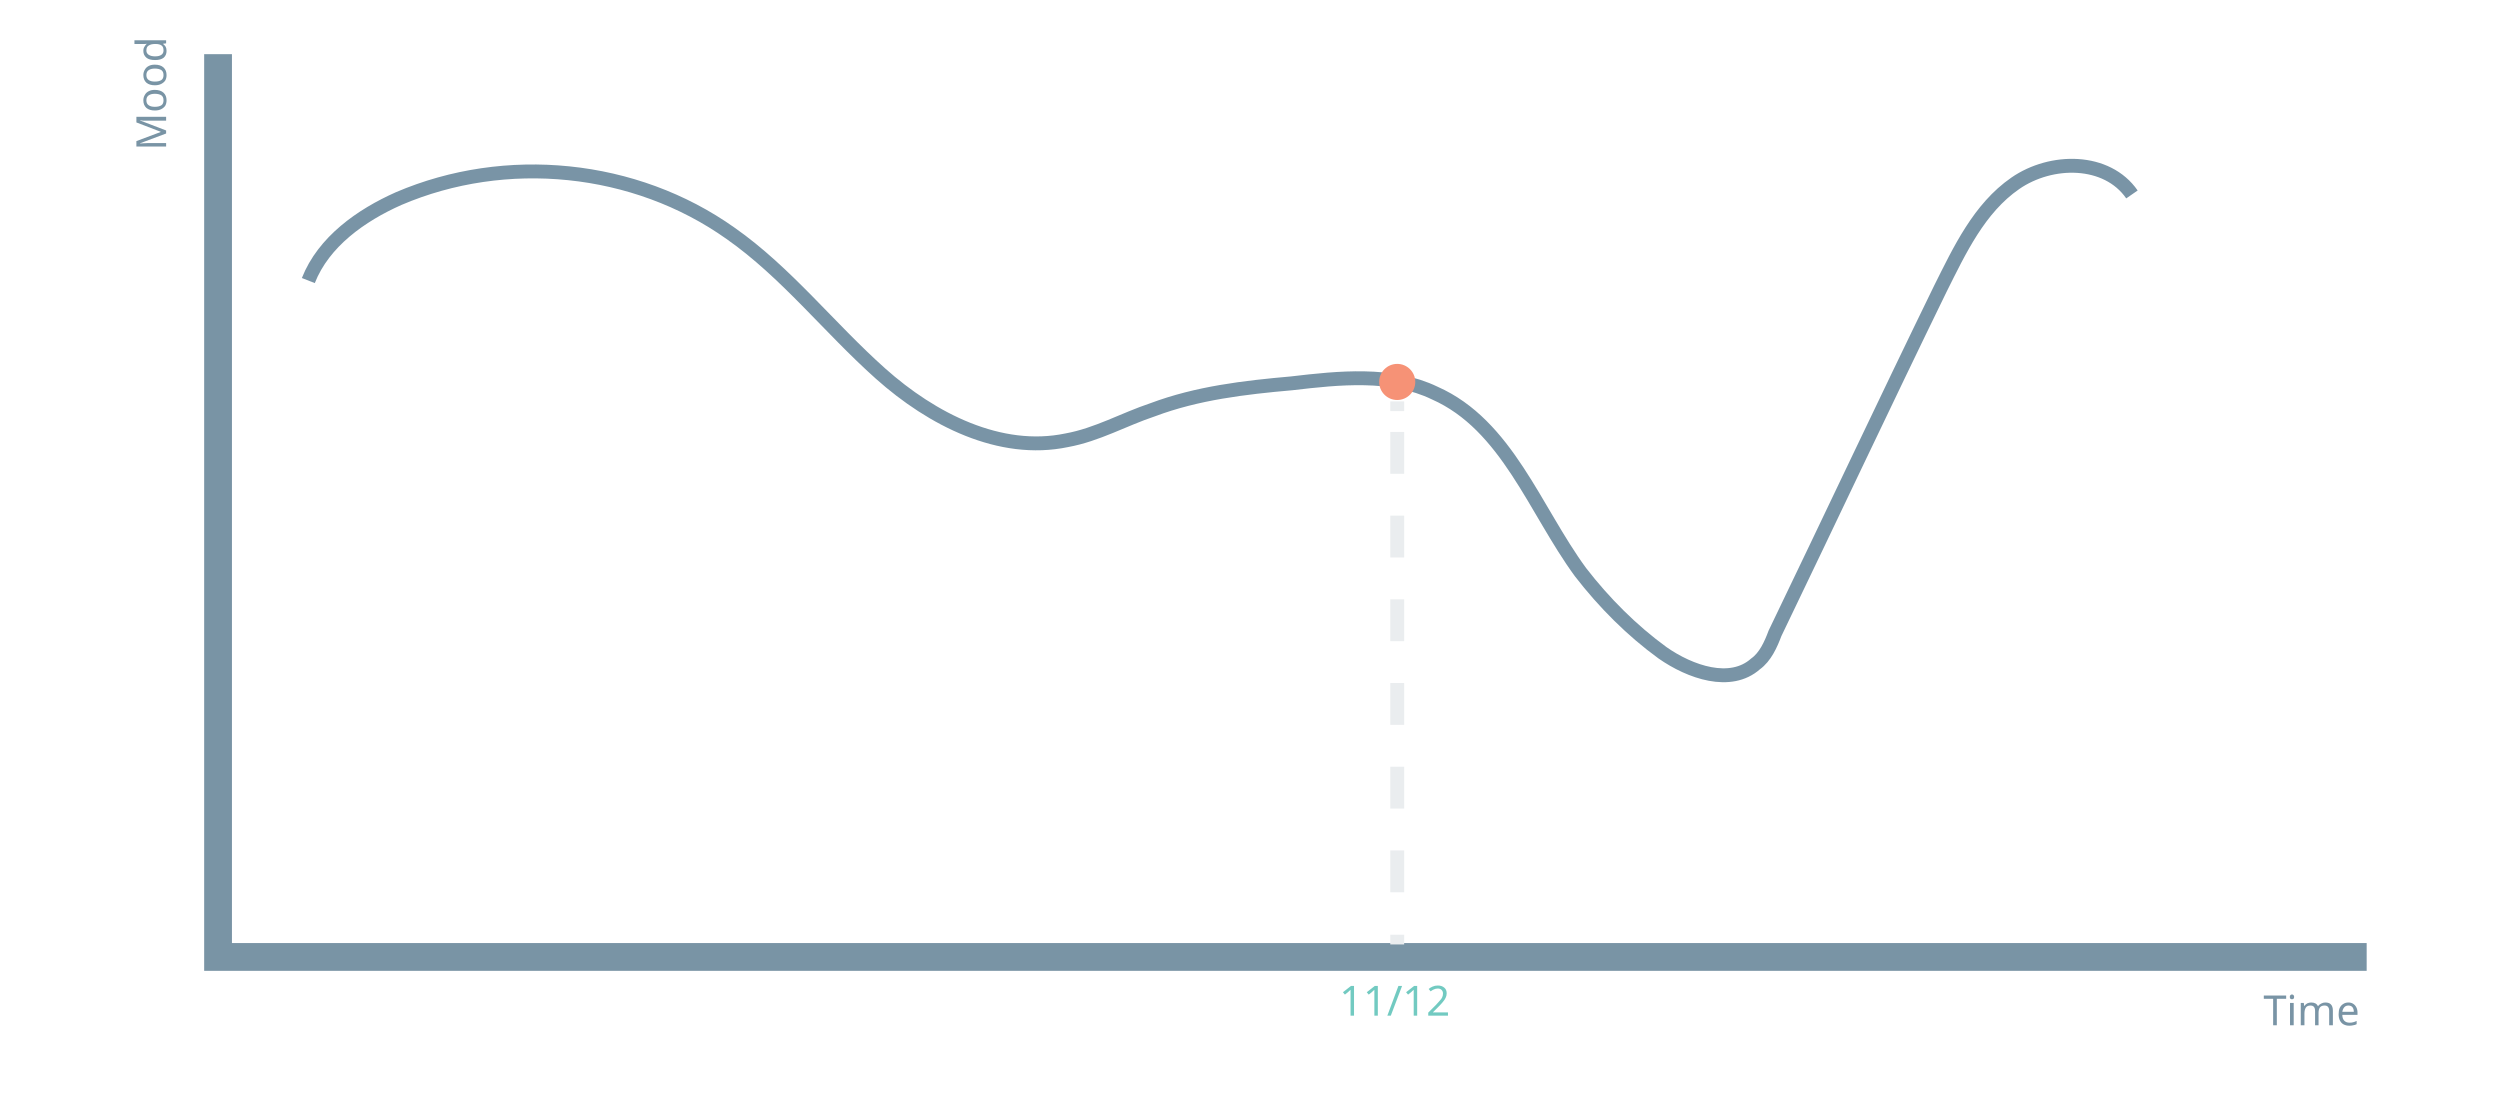
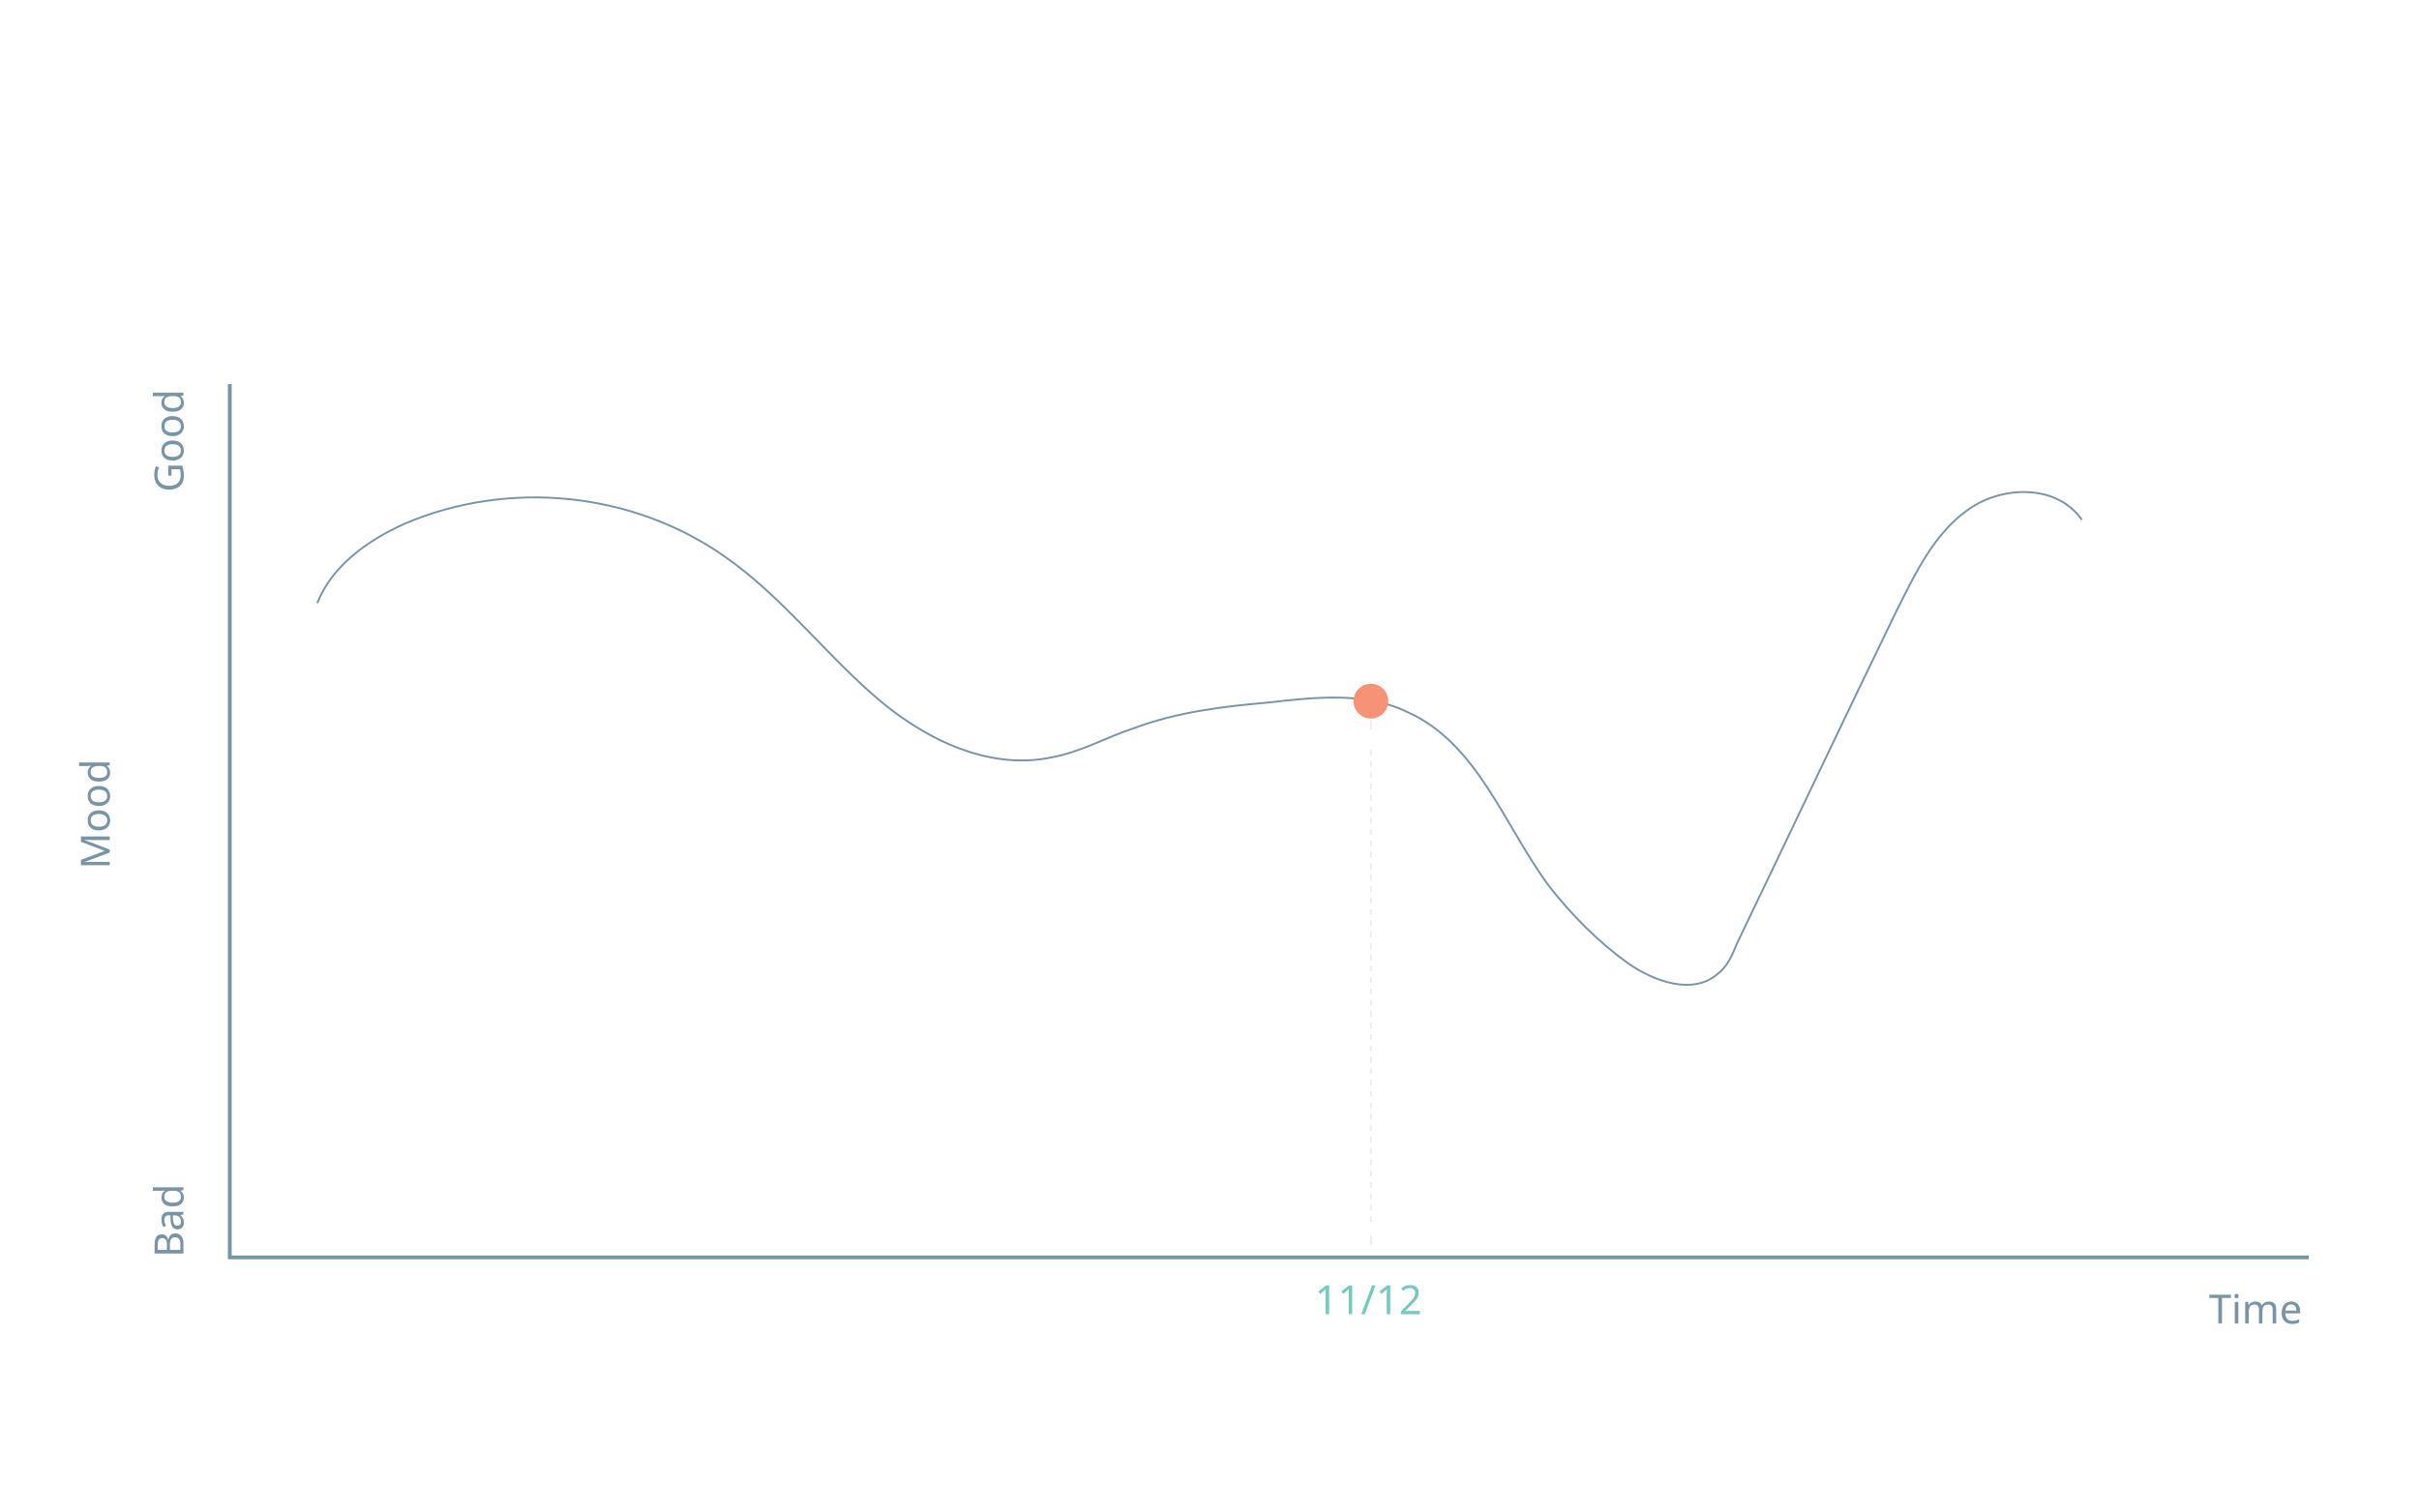
- <svg xmlns="http://www.w3.org/2000/svg" version="1.1" id="Layer_1" x="0px" y="0px" viewBox="10 60 180 80" enable-background="new 10 60 180 80" xml:space="preserve">
+ <svg xmlns="http://www.w3.org/2000/svg" version="1.1" id="Layer_1" x="0px" y="0px" viewBox="0 0 1280 800" enable-background="new 0 0 1280 800" xml:space="preserve">
+   <polyline fill="none" stroke="#7994A5" stroke-width="2" stroke-miterlimit="10" points="121.6,203.3 121.6,665.5 1221.7,665.5 " />
+   <path fill="none" stroke="#7994A6" stroke-miterlimit="10" d="M167.9,319.2c7.8-19.9,27-33.4,46.2-42c54.8-23.5,120.9-17.1,170,17.8  c28.4,19.9,50.5,48.4,76.8,71.8c26.3,23.5,61.2,41.2,95.3,34.1c15.6-2.8,29.2-10.7,44.1-15.6c22.8-8.5,46.9-11.4,71.1-13.5  c24.2-2.8,51.2-5.7,73.2,5c37,16.4,51.2,59.7,74.7,91.7c12.1,15.6,26.3,29.9,42,41.2c14.2,10,34.8,17.1,47.6,5.7  c5-3.6,7.8-10,10-15.6c28.4-59,56.2-118,84.6-176.4c10-19.9,19.9-41.2,38.4-54c18.5-12.8,46.9-12.8,59.7,5.7" />
+   <circle fill="#F69276" cx="725.4" cy="371.1" r="9.2" />
  <g>
-     <polyline fill="none" stroke="#7994A5" stroke-width="2" stroke-miterlimit="10" points="25.7,63.9 25.7,128.9 180.4,128.9  " />
-     <path fill="none" stroke="#7994A6" stroke-miterlimit="10" d="M32.2,80.2c1.1-2.8,3.8-4.7,6.5-5.9c7.7-3.3,17-2.4,23.9,2.5   c4,2.8,7.1,6.8,10.8,10.1s8.6,5.8,13.4,4.8c2.2-0.4,4.1-1.5,6.2-2.2c3.2-1.2,6.6-1.6,10-1.9c3.4-0.4,7.2-0.8,10.3,0.7   c5.2,2.3,7.2,8.4,10.5,12.9c1.7,2.2,3.7,4.2,5.9,5.8c2,1.4,4.9,2.4,6.7,0.8c0.7-0.5,1.1-1.4,1.4-2.2c4-8.3,7.9-16.6,11.9-24.8   c1.4-2.8,2.8-5.8,5.4-7.6c2.6-1.8,6.6-1.8,8.4,0.8" />
-     <circle fill="#F69276" cx="110.6" cy="87.5" r="1.3" />
    <g>
-       <g>
-         <line fill="none" stroke="#EAEDEF" stroke-miterlimit="10" x1="110.6" y1="88.9" x2="110.6" y2="89.6" />
-         <line fill="none" stroke="#EAEDEF" stroke-miterlimit="10" stroke-dasharray="3.013,3.013" x1="110.6" y1="91.1" x2="110.6" y2="126.5" />
-         <line fill="none" stroke="#EAEDEF" stroke-miterlimit="10" x1="110.6" y1="127.3" x2="110.6" y2="128" />
-       </g>
+       <line fill="none" stroke="#EAEDEF" stroke-miterlimit="10" x1="725.4" y1="381.1" x2="725.4" y2="386" />
+       <line fill="none" stroke="#EAEDEF" stroke-miterlimit="10" stroke-dasharray="3.013,3.013" x1="725.4" y1="396.7" x2="725.4" y2="648.4" />
+       <line fill="none" stroke="#EAEDEF" stroke-miterlimit="10" x1="725.4" y1="654.1" x2="725.4" y2="659.1" />
    </g>
-     <rect x="106.4" y="131.2" fill="none" width="17.5" height="5.2" />
-     <text transform="matrix(1 0 0 1 106.427 133.1279)" fill="#72CAC1" font-family="'CourierNewPS-BoldMT'" font-size="3">11/12</text>
-     <text transform="matrix(1 0 0 1 172.963 133.8201)" fill="#7994A5" font-family="'CourierNewPS-BoldMT'" font-size="3">Time</text>
-     <text transform="matrix(4.489659e-11 -1 1 4.489659e-11 21.9608 70.8467)" fill="#7994A5" font-family="'CourierNewPS-BoldMT'" font-size="3">Mood</text>
+   </g>
+   <rect x="695.5" y="681.9" fill="none" width="124.4" height="37" />
+   <text transform="matrix(1 0 0 1 695.703 695.579)" fill="#72CAC1" font-family="'CourierNewPS-BoldMT'" font-size="21.333">11/12</text>
+   <text transform="matrix(1 0 0 1 1168.851 700.4991)" fill="#7994A5" font-family="'CourierNewPS-BoldMT'" font-size="21.333">Time</text>
+   <g>
+     <text transform="matrix(4.489659e-11 -1 1 4.489659e-11 58.0566 460.0043)" fill="#7994A5" font-family="'CourierNewPS-BoldMT'" font-size="21.333">Mood</text>
+     <text transform="matrix(4.489659e-11 -1 1 4.489659e-11 97.0562 260.4356)" fill="#7994A5" font-family="'CourierNewPS-BoldMT'" font-size="21.333">Good</text>
+     <text transform="matrix(4.489659e-11 -1 1 4.489659e-11 97.0564 665.5112)" fill="#7994A5" font-family="'CourierNewPS-BoldMT'" font-size="21.333">Bad</text>
  </g>
</svg>
